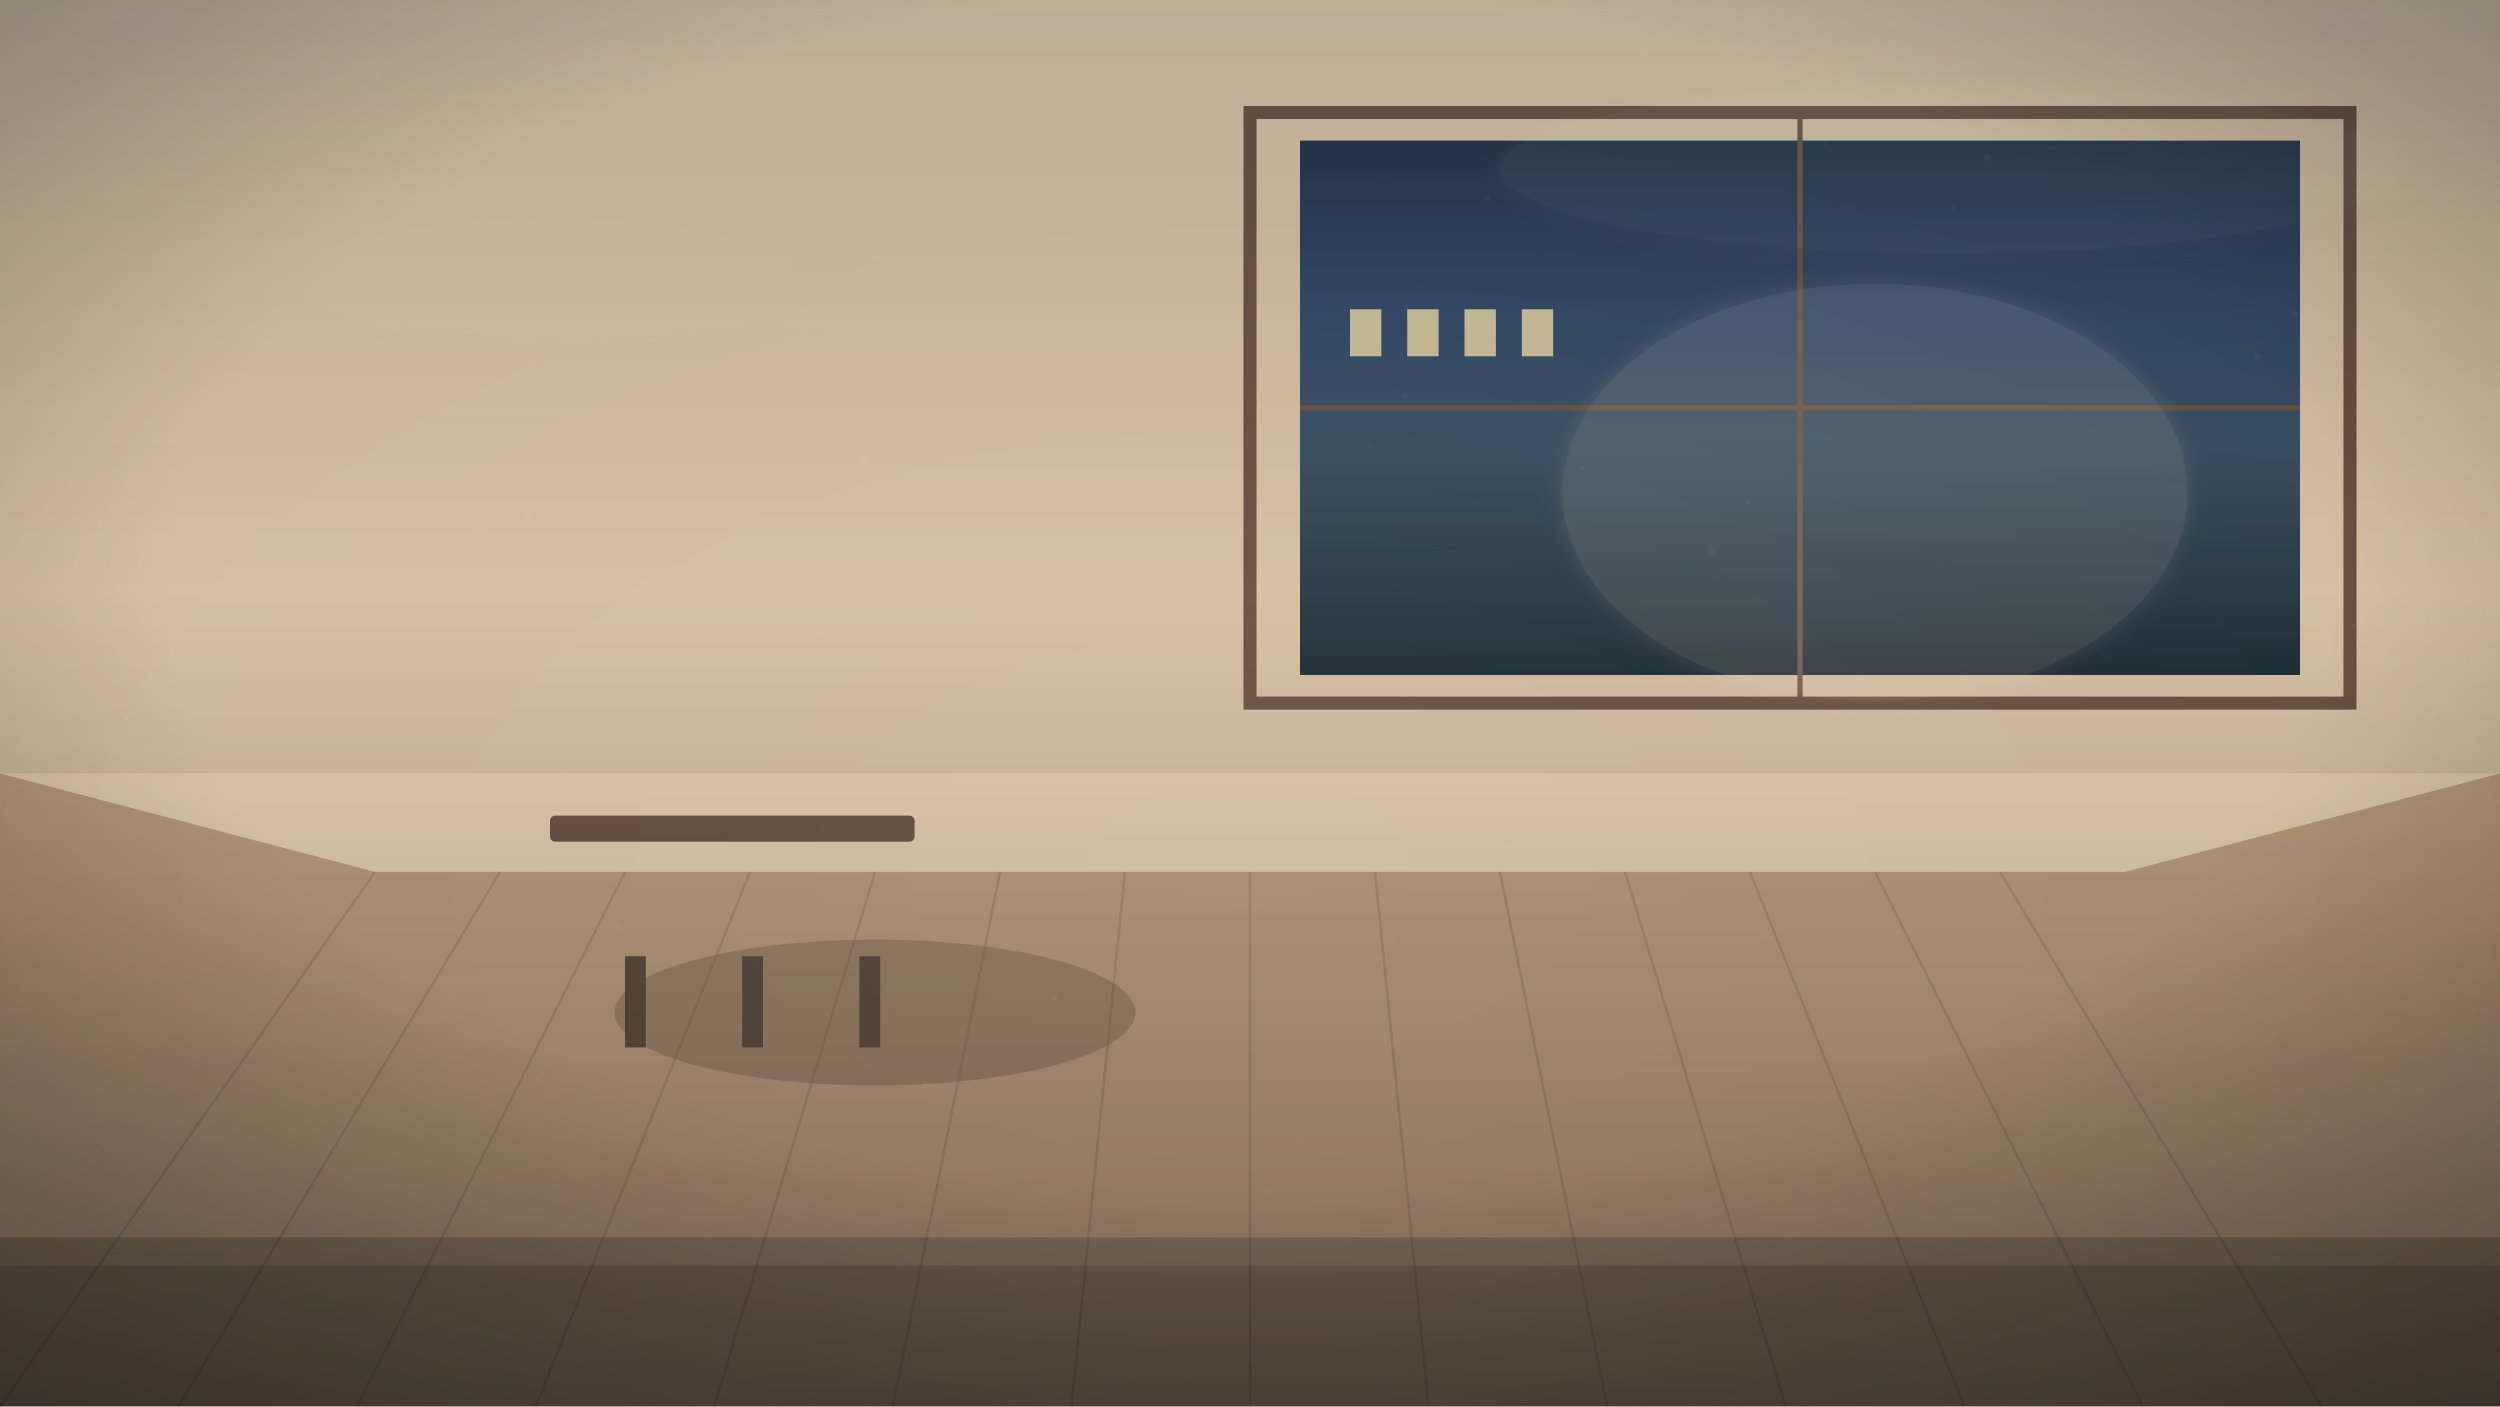
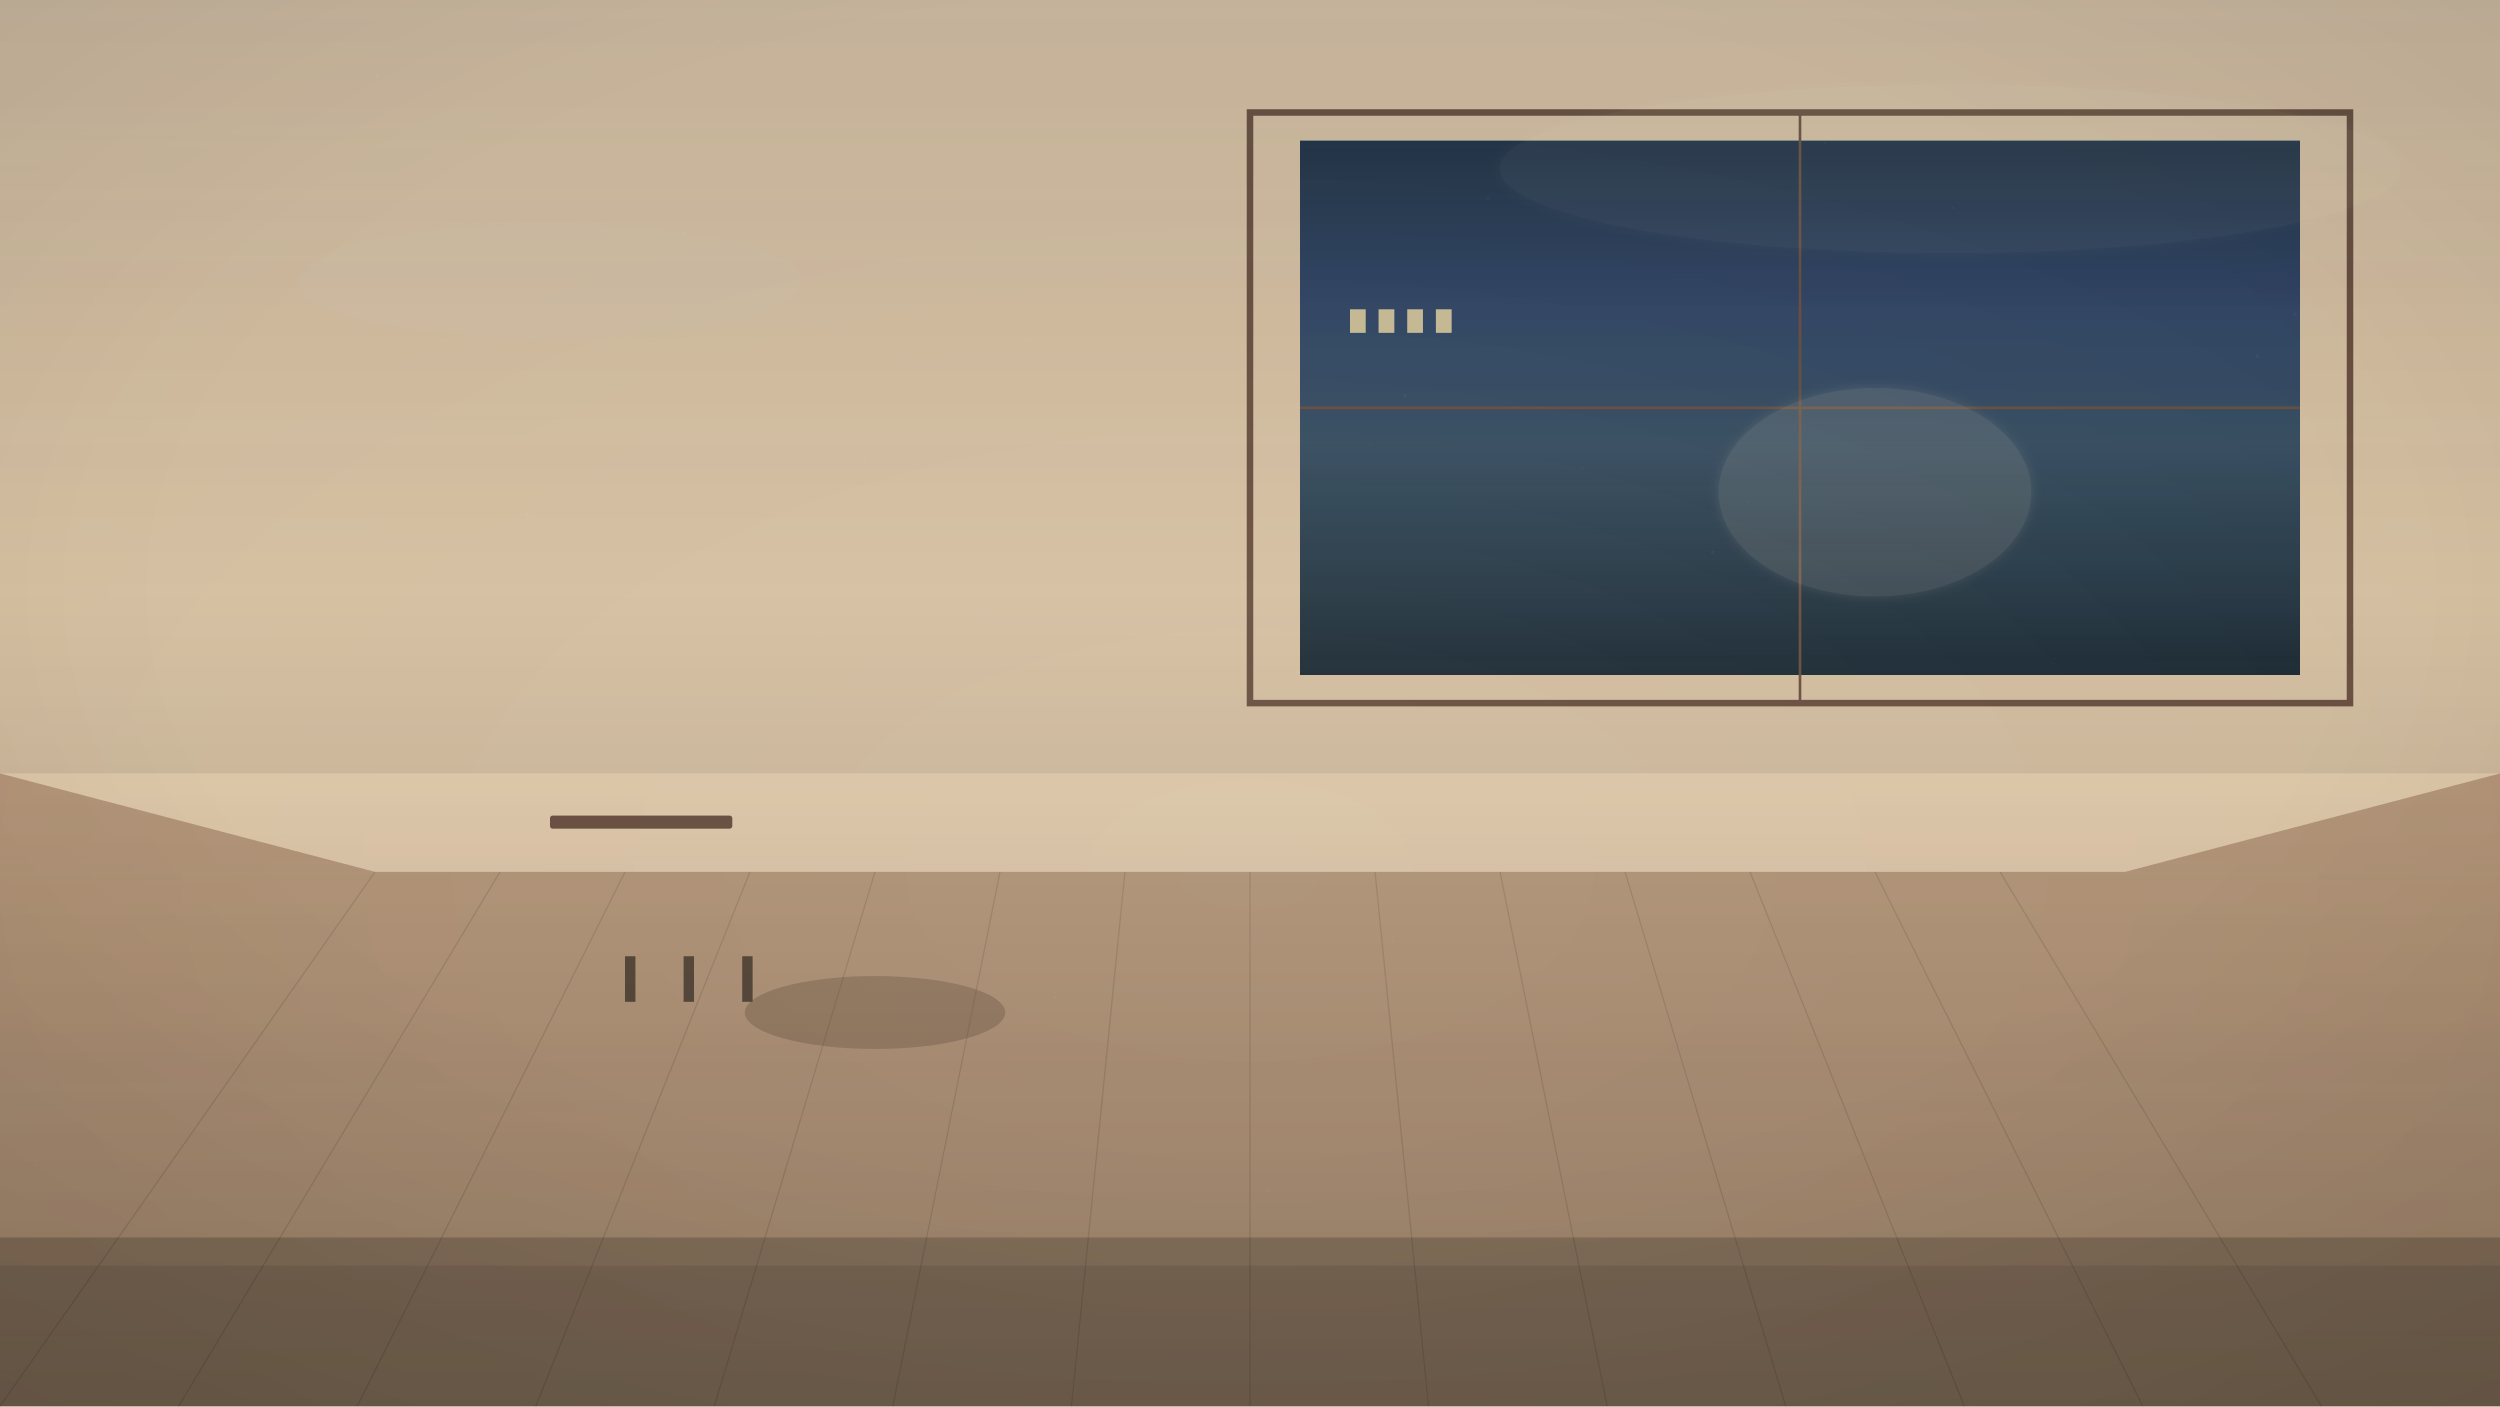
- <svg xmlns="http://www.w3.org/2000/svg" viewBox="0 0 960 540" width="960" height="540">
+ <svg xmlns="http://www.w3.org/2000/svg" viewBox="0 0 1920 1080" width="1920" height="1080">
  <defs>
    <linearGradient id="skyTop" x1="0" y1="0" x2="0" y2="1">
      <stop offset="0%" stop-color="#121828" />
      <stop offset="32%" stop-color="#243050" />
      <stop offset="58%" stop-color="#2a3848" />
      <stop offset="100%" stop-color="#0a0e14" />
    </linearGradient>
    <linearGradient id="skyDay" x1="0" y1="0" x2="0" y2="1">
      <stop offset="0%" stop-color="#6eb4e0" />
      <stop offset="38%" stop-color="#a8cce8" />
      <stop offset="70%" stop-color="#d8c098" />
      <stop offset="100%" stop-color="#6a8868" />
    </linearGradient>
    <linearGradient id="skySunset" x1="0" y1="0" x2="0" y2="1">
      <stop offset="0%" stop-color="#ff6b4a" />
      <stop offset="28%" stop-color="#d84888" />
      <stop offset="55%" stop-color="#683878" />
      <stop offset="100%" stop-color="#120818" />
    </linearGradient>
    <linearGradient id="haze" x1="0" y1="0.4" x2="0" y2="1">
      <stop offset="0%" stop-color="#fff" stop-opacity="0" />
      <stop offset="100%" stop-color="#c8d8f0" stop-opacity="0.22" />
    </linearGradient>
    <filter id="softGlow" x="-40%" y="-40%" width="180%" height="180%">
      <feGaussianBlur stdDeviation="4" result="b" />
      <feMerge>
        <feMergeNode in="b" />
        <feMergeNode in="SourceGraphic" />
      </feMerge>
    </filter>
    <filter id="neonGlow" x="-60%" y="-60%" width="220%" height="220%">
      <feGaussianBlur stdDeviation="6" result="b" />
      <feMerge>
        <feMergeNode in="b" />
        <feMergeNode in="b" />
        <feMergeNode in="SourceGraphic" />
      </feMerge>
    </filter>
    <filter id="paintSoft" x="-2%" y="-2%" width="104%" height="104%">
      <feGaussianBlur stdDeviation="0.6" />
    </filter>
    <radialGradient id="sunDisc" cx="0.5" cy="0.5" r="0.5">
      <stop offset="0%" stop-color="#fff8e8" />
      <stop offset="55%" stop-color="#ffd080" />
      <stop offset="100%" stop-color="#ff904000" />
    </radialGradient>
    <radialGradient id="moonGlow" cx="0.5" cy="0.5" r="0.5">
      <stop offset="0%" stop-color="#fffef8" />
      <stop offset="40%" stop-color="#e8e0f0" />
      <stop offset="100%" stop-color="#e8e0f000" />
    </radialGradient>
    <linearGradient id="wallWarm" x1="0" y1="0" x2="1" y2="1">
      <stop offset="0%" stop-color="#fff0e4" />
      <stop offset="45%" stop-color="#e8c8b0" />
      <stop offset="100%" stop-color="#c8a088" />
    </linearGradient>
    <linearGradient id="wallCool" x1="0" y1="0" x2="0" y2="1">
      <stop offset="0%" stop-color="#eef2f8" />
      <stop offset="100%" stop-color="#b8c0d0" />
    </linearGradient>
    <linearGradient id="floorWood" x1="0" y1="0.6" x2="0" y2="1">
      <stop offset="0%" stop-color="#a88870" />
      <stop offset="100%" stop-color="#685040" />
    </linearGradient>
    <radialGradient id="lampGlow" cx="0.5" cy="0.5" r="0.5">
      <stop offset="0%" stop-color="#fff8e0" />
      <stop offset="70%" stop-color="#ffd898" stop-opacity="0.35" />
      <stop offset="100%" stop-color="#ffd898" stop-opacity="0" />
    </radialGradient>
    <radialGradient id="vignette" cx="0.5" cy="0.42" r="0.78">
      <stop offset="55%" stop-color="#000" stop-opacity="0" />
      <stop offset="100%" stop-color="#030508" stop-opacity="0.38" />
    </radialGradient>
    <linearGradient id="filmGrade" x1="0" y1="0" x2="0" y2="1">
      <stop offset="0%" stop-color="#283858" stop-opacity="0.14" />
      <stop offset="42%" stop-color="#000" stop-opacity="0" />
      <stop offset="100%" stop-color="#000" stop-opacity="0.32" />
    </linearGradient>
    <radialGradient id="stageGlow" cx="0.5" cy="0.62" r="0.55">
      <stop offset="0%" stop-color="#fff" stop-opacity="0.06" />
      <stop offset="100%" stop-color="#fff" stop-opacity="0" />
    </radialGradient>
  </defs>
-   <rect width="960" height="540" fill="#e8d0b0" />
-   <polygon points="0,297 0,540 960,540 960,297 816,334.8 144,334.8" fill="#b89878" opacity="0.92" />
-   <line x1="0" y1="540" x2="144" y2="334.8" stroke="#000" stroke-opacity="0.12" stroke-width="1" />
-   <line x1="68.571" y1="540" x2="192" y2="334.8" stroke="#000" stroke-opacity="0.12" stroke-width="1" />
-   <line x1="137.143" y1="540" x2="240" y2="334.8" stroke="#000" stroke-opacity="0.12" stroke-width="1" />
-   <line x1="205.714" y1="540" x2="288" y2="334.8" stroke="#000" stroke-opacity="0.12" stroke-width="1" />
-   <line x1="274.286" y1="540" x2="336" y2="334.8" stroke="#000" stroke-opacity="0.12" stroke-width="1" />
-   <line x1="342.857" y1="540" x2="384" y2="334.8" stroke="#000" stroke-opacity="0.12" stroke-width="1" />
-   <line x1="411.429" y1="540" x2="432" y2="334.8" stroke="#000" stroke-opacity="0.12" stroke-width="1" />
-   <line x1="480" y1="540" x2="480" y2="334.8" stroke="#000" stroke-opacity="0.12" stroke-width="1" />
-   <line x1="548.571" y1="540" x2="528" y2="334.8" stroke="#000" stroke-opacity="0.12" stroke-width="1" />
-   <line x1="617.143" y1="540" x2="576" y2="334.8" stroke="#000" stroke-opacity="0.12" stroke-width="1" />
-   <line x1="685.714" y1="540" x2="624" y2="334.8" stroke="#000" stroke-opacity="0.12" stroke-width="1" />
-   <line x1="754.286" y1="540" x2="672" y2="334.8" stroke="#000" stroke-opacity="0.12" stroke-width="1" />
-   <line x1="822.857" y1="540" x2="720" y2="334.8" stroke="#000" stroke-opacity="0.12" stroke-width="1" />
-   <line x1="891.429" y1="540" x2="768" y2="334.8" stroke="#000" stroke-opacity="0.12" stroke-width="1" />
-   <rect x="0" y="0" width="960" height="297" fill="#000" opacity="0.08" />
-   <rect x="499.2" y="54" width="384" height="205.2" fill="#87ceeb" />
-   <rect x="499.2" y="54" width="384" height="205.2" fill="url(#skyTop)" opacity="0.85" />
-   <rect x="518.4" y="118.8" width="12" height="18" fill="#ffe8a8" opacity="0.5" />
-   <rect x="540.4" y="118.8" width="12" height="18" fill="#ffe8a8" opacity="0.5" />
-   <rect x="562.4" y="118.8" width="12" height="18" fill="#ffe8a8" opacity="0.5" />
-   <rect x="584.4" y="118.8" width="12" height="18" fill="#ffe8a8" opacity="0.5" />
-   <rect x="518.4" y="118.8" width="12" height="18" fill="#ffe8a8" opacity="0.5" />
-   <rect x="540.4" y="118.8" width="12" height="18" fill="#ffe8a8" opacity="0.5" />
-   <rect x="562.4" y="118.8" width="12" height="18" fill="#ffe8a8" opacity="0.5" />
-   <rect x="584.4" y="118.8" width="12" height="18" fill="#ffe8a8" opacity="0.5" />
-   <rect x="480" y="43.2" width="422.4" height="226.8" fill="none" stroke="#6a5040" stroke-width="5" />
-   <path d="M691.2 43.2 L691.2 270 M499.2 156.6 L883.2 156.6" stroke="#6a5040" stroke-width="2" />
-   <ellipse cx="720" cy="189" rx="120" ry="80" fill="#ffe8c8" opacity="0.12" filter="url(#softGlow)" />
-   <ellipse cx="336" cy="388.8" rx="100" ry="28" fill="#6a5040" opacity="0.35" />
-   <rect x="211.2" y="313.2" width="140" height="10" rx="2" fill="#6a5040" />
-   <rect x="240" y="367.2" width="8" height="35" fill="#584838" />
-   <rect x="285" y="367.2" width="8" height="35" fill="#584838" />
-   <rect x="330" y="367.2" width="8" height="35" fill="#584838" />
-   <rect x="0" y="475.2" width="960" height="64.8" fill="#000" opacity="0.2" />
-   <circle cx="0.0" cy="7.8" r="0.60" fill="#fff" opacity="0.022" />
-   <circle cx="131.5" cy="48.7" r="0.95" fill="#fff" opacity="0.032" />
-   <circle cx="263.0" cy="89.5" r="1.30" fill="#fff" opacity="0.042" />
-   <circle cx="394.6" cy="130.4" r="0.60" fill="#fff" opacity="0.052" />
-   <circle cx="526.1" cy="171.2" r="0.95" fill="#fff" opacity="0.022" />
-   <circle cx="657.6" cy="212.1" r="1.30" fill="#fff" opacity="0.032" />
-   <circle cx="789.1" cy="252.9" r="0.60" fill="#fff" opacity="0.042" />
-   <circle cx="920.6" cy="293.8" r="0.95" fill="#fff" opacity="0.052" />
-   <circle cx="92.2" cy="334.6" r="1.30" fill="#fff" opacity="0.022" />
-   <circle cx="223.7" cy="375.5" r="0.60" fill="#fff" opacity="0.032" />
-   <circle cx="355.2" cy="416.3" r="0.95" fill="#fff" opacity="0.042" />
-   <circle cx="486.7" cy="457.2" r="1.30" fill="#fff" opacity="0.052" />
-   <circle cx="618.2" cy="39.0" r="0.60" fill="#fff" opacity="0.022" />
-   <circle cx="749.8" cy="79.9" r="0.95" fill="#fff" opacity="0.032" />
-   <circle cx="881.3" cy="120.7" r="1.30" fill="#fff" opacity="0.042" />
-   <circle cx="52.8" cy="161.6" r="0.60" fill="#fff" opacity="0.052" />
-   <circle cx="184.3" cy="202.4" r="0.95" fill="#fff" opacity="0.022" />
-   <circle cx="315.8" cy="243.3" r="1.30" fill="#fff" opacity="0.032" />
-   <circle cx="447.4" cy="284.1" r="0.60" fill="#fff" opacity="0.042" />
-   <circle cx="578.9" cy="325.0" r="0.95" fill="#fff" opacity="0.052" />
-   <circle cx="710.4" cy="365.8" r="1.30" fill="#fff" opacity="0.022" />
-   <circle cx="841.9" cy="406.7" r="0.60" fill="#fff" opacity="0.032" />
-   <circle cx="13.4" cy="447.5" r="0.95" fill="#fff" opacity="0.042" />
-   <circle cx="145.0" cy="29.4" r="1.30" fill="#fff" opacity="0.052" />
-   <circle cx="276.5" cy="70.2" r="0.60" fill="#fff" opacity="0.022" />
-   <circle cx="408.0" cy="111.1" r="0.95" fill="#fff" opacity="0.032" />
-   <circle cx="539.5" cy="151.9" r="1.30" fill="#fff" opacity="0.042" />
-   <circle cx="671.0" cy="192.8" r="0.60" fill="#fff" opacity="0.052" />
-   <circle cx="802.6" cy="233.6" r="0.95" fill="#fff" opacity="0.022" />
-   <circle cx="934.1" cy="274.5" r="1.30" fill="#fff" opacity="0.032" />
-   <circle cx="105.6" cy="315.3" r="0.60" fill="#fff" opacity="0.042" />
-   <circle cx="237.1" cy="356.2" r="0.95" fill="#fff" opacity="0.052" />
-   <circle cx="368.6" cy="397.0" r="1.30" fill="#fff" opacity="0.022" />
-   <circle cx="500.2" cy="437.9" r="0.60" fill="#fff" opacity="0.032" />
-   <circle cx="631.7" cy="19.7" r="0.95" fill="#fff" opacity="0.042" />
-   <circle cx="763.2" cy="60.6" r="1.30" fill="#fff" opacity="0.052" />
-   <circle cx="0.0" cy="12.1" r="0.50" fill="#fff" opacity="0.025" filter="url(#softGlow)" />
-   <circle cx="166.1" cy="94.1" r="0.78" fill="#fff" opacity="0.033" filter="url(#softGlow)" />
-   <circle cx="332.2" cy="176.1" r="1.06" fill="#fff" opacity="0.041" filter="url(#softGlow)" />
-   <circle cx="498.2" cy="258.2" r="1.34" fill="#fff" opacity="0.049" filter="url(#softGlow)" />
-   <circle cx="664.3" cy="340.2" r="0.50" fill="#fff" opacity="0.057" filter="url(#softGlow)" />
-   <circle cx="830.4" cy="33.4" r="0.78" fill="#fff" opacity="0.025" filter="url(#softGlow)" />
-   <circle cx="36.5" cy="115.5" r="1.06" fill="#fff" opacity="0.033" filter="url(#softGlow)" />
-   <circle cx="202.6" cy="197.5" r="1.34" fill="#fff" opacity="0.041" filter="url(#softGlow)" />
-   <circle cx="368.6" cy="279.5" r="0.50" fill="#fff" opacity="0.049" filter="url(#softGlow)" />
-   <circle cx="534.7" cy="361.6" r="0.78" fill="#fff" opacity="0.057" filter="url(#softGlow)" />
-   <circle cx="700.8" cy="54.8" r="1.06" fill="#fff" opacity="0.025" filter="url(#softGlow)" />
-   <circle cx="866.9" cy="136.9" r="1.34" fill="#fff" opacity="0.033" filter="url(#softGlow)" />
-   <circle cx="73.0" cy="218.9" r="0.50" fill="#fff" opacity="0.041" filter="url(#softGlow)" />
-   <circle cx="239.0" cy="300.9" r="0.78" fill="#fff" opacity="0.049" filter="url(#softGlow)" />
-   <circle cx="405.1" cy="383.0" r="1.06" fill="#fff" opacity="0.057" filter="url(#softGlow)" />
-   <circle cx="571.2" cy="76.2" r="1.34" fill="#fff" opacity="0.025" filter="url(#softGlow)" />
-   <circle cx="737.3" cy="158.2" r="0.50" fill="#fff" opacity="0.033" filter="url(#softGlow)" />
-   <circle cx="903.4" cy="240.3" r="0.78" fill="#fff" opacity="0.041" filter="url(#softGlow)" />
-   <circle cx="109.4" cy="322.3" r="1.06" fill="#fff" opacity="0.049" filter="url(#softGlow)" />
-   <circle cx="275.5" cy="15.6" r="1.34" fill="#fff" opacity="0.057" filter="url(#softGlow)" />
-   <circle cx="441.6" cy="97.6" r="0.50" fill="#fff" opacity="0.025" filter="url(#softGlow)" />
-   <circle cx="607.7" cy="179.6" r="0.78" fill="#fff" opacity="0.033" filter="url(#softGlow)" />
-   <ellipse cx="748.8" cy="64.8" rx="172.8" ry="32.4" fill="#fff8e8" opacity="0.045" filter="url(#softGlow)" />
-   <ellipse cx="211.2" cy="108" rx="96" ry="21.6" fill="#c8e8ff" opacity="0.035" filter="url(#softGlow)" />
-   <rect width="960" height="540" fill="url(#stageGlow)" />
-   <rect width="960" height="540" fill="url(#haze)" opacity="0.14" />
-   <rect width="960" height="540" fill="url(#filmGrade)" />
-   <rect width="960" height="540" fill="url(#vignette)" />
-   <rect x="0" y="486" width="960" height="54" fill="#000" opacity="0.14" />
+   <rect width="1920" height="1080" fill="#e8d0b0" />
+   <polygon points="0,594 0,1080 1920,1080 1920,594 1632,669.6 288,669.6" fill="#b89878" opacity="0.92" />
+   <line x1="0" y1="1080" x2="288" y2="669.6" stroke="#000" stroke-opacity="0.12" stroke-width="1" />
+   <line x1="137.143" y1="1080" x2="384" y2="669.6" stroke="#000" stroke-opacity="0.12" stroke-width="1" />
+   <line x1="274.286" y1="1080" x2="480" y2="669.6" stroke="#000" stroke-opacity="0.12" stroke-width="1" />
+   <line x1="411.429" y1="1080" x2="576" y2="669.6" stroke="#000" stroke-opacity="0.12" stroke-width="1" />
+   <line x1="548.571" y1="1080" x2="672" y2="669.6" stroke="#000" stroke-opacity="0.12" stroke-width="1" />
+   <line x1="685.714" y1="1080" x2="768" y2="669.6" stroke="#000" stroke-opacity="0.12" stroke-width="1" />
+   <line x1="822.857" y1="1080" x2="864" y2="669.6" stroke="#000" stroke-opacity="0.12" stroke-width="1" />
+   <line x1="960" y1="1080" x2="960" y2="669.6" stroke="#000" stroke-opacity="0.12" stroke-width="1" />
+   <line x1="1097.143" y1="1080" x2="1056" y2="669.6" stroke="#000" stroke-opacity="0.12" stroke-width="1" />
+   <line x1="1234.286" y1="1080" x2="1152" y2="669.6" stroke="#000" stroke-opacity="0.12" stroke-width="1" />
+   <line x1="1371.429" y1="1080" x2="1248" y2="669.6" stroke="#000" stroke-opacity="0.12" stroke-width="1" />
+   <line x1="1508.571" y1="1080" x2="1344" y2="669.6" stroke="#000" stroke-opacity="0.12" stroke-width="1" />
+   <line x1="1645.714" y1="1080" x2="1440" y2="669.6" stroke="#000" stroke-opacity="0.12" stroke-width="1" />
+   <line x1="1782.857" y1="1080" x2="1536" y2="669.6" stroke="#000" stroke-opacity="0.12" stroke-width="1" />
+   <rect x="0" y="0" width="1920" height="594" fill="#000" opacity="0.08" />
+   <rect x="998.4" y="108" width="768" height="410.4" fill="#87ceeb" />
+   <rect x="998.4" y="108" width="768" height="410.4" fill="url(#skyTop)" opacity="0.85" />
+   <rect x="1036.8" y="237.6" width="12" height="18" fill="#ffe8a8" opacity="0.5" />
+   <rect x="1058.8" y="237.6" width="12" height="18" fill="#ffe8a8" opacity="0.5" />
+   <rect x="1080.8" y="237.6" width="12" height="18" fill="#ffe8a8" opacity="0.5" />
+   <rect x="1102.8" y="237.6" width="12" height="18" fill="#ffe8a8" opacity="0.5" />
+   <rect x="1036.8" y="237.6" width="12" height="18" fill="#ffe8a8" opacity="0.5" />
+   <rect x="1058.8" y="237.6" width="12" height="18" fill="#ffe8a8" opacity="0.5" />
+   <rect x="1080.8" y="237.6" width="12" height="18" fill="#ffe8a8" opacity="0.5" />
+   <rect x="1102.8" y="237.6" width="12" height="18" fill="#ffe8a8" opacity="0.5" />
+   <rect x="960" y="86.4" width="844.8" height="453.6" fill="none" stroke="#6a5040" stroke-width="5" />
+   <path d="M1382.4 86.4 L1382.4 540 M998.4 313.2 L1766.4 313.2" stroke="#6a5040" stroke-width="2" />
+   <ellipse cx="1440" cy="378" rx="120" ry="80" fill="#ffe8c8" opacity="0.12" filter="url(#softGlow)" />
+   <ellipse cx="672" cy="777.6" rx="100" ry="28" fill="#6a5040" opacity="0.35" />
+   <rect x="422.4" y="626.4" width="140" height="10" rx="2" fill="#6a5040" />
+   <rect x="480" y="734.4" width="8" height="35" fill="#584838" />
+   <rect x="525" y="734.4" width="8" height="35" fill="#584838" />
+   <rect x="570" y="734.4" width="8" height="35" fill="#584838" />
+   <rect x="0" y="950.4" width="1920" height="129.6" fill="#000" opacity="0.2" />
+   <circle cx="0.0" cy="15.6" r="0.60" fill="#fff" opacity="0.022" />
+   <circle cx="263.0" cy="97.3" r="0.95" fill="#fff" opacity="0.032" />
+   <circle cx="526.1" cy="179.0" r="1.30" fill="#fff" opacity="0.042" />
+   <circle cx="789.1" cy="260.7" r="0.60" fill="#fff" opacity="0.052" />
+   <circle cx="1052.2" cy="342.4" r="0.95" fill="#fff" opacity="0.022" />
+   <circle cx="1315.2" cy="424.1" r="1.30" fill="#fff" opacity="0.032" />
+   <circle cx="1578.2" cy="505.8" r="0.60" fill="#fff" opacity="0.042" />
+   <circle cx="1841.3" cy="587.5" r="0.95" fill="#fff" opacity="0.052" />
+   <circle cx="184.3" cy="669.2" r="1.30" fill="#fff" opacity="0.022" />
+   <circle cx="447.4" cy="750.9" r="0.60" fill="#fff" opacity="0.032" />
+   <circle cx="710.4" cy="832.6" r="0.95" fill="#fff" opacity="0.042" />
+   <circle cx="973.4" cy="914.3" r="1.30" fill="#fff" opacity="0.052" />
+   <circle cx="1236.5" cy="78.0" r="0.60" fill="#fff" opacity="0.022" />
+   <circle cx="1499.5" cy="159.7" r="0.95" fill="#fff" opacity="0.032" />
+   <circle cx="1762.6" cy="241.4" r="1.30" fill="#fff" opacity="0.042" />
+   <circle cx="105.6" cy="323.1" r="0.60" fill="#fff" opacity="0.052" />
+   <circle cx="368.6" cy="404.8" r="0.95" fill="#fff" opacity="0.022" />
+   <circle cx="631.7" cy="486.5" r="1.30" fill="#fff" opacity="0.032" />
+   <circle cx="894.7" cy="568.2" r="0.60" fill="#fff" opacity="0.042" />
+   <circle cx="1157.8" cy="649.9" r="0.95" fill="#fff" opacity="0.052" />
+   <circle cx="1420.8" cy="731.6" r="1.30" fill="#fff" opacity="0.022" />
+   <circle cx="1683.8" cy="813.3" r="0.60" fill="#fff" opacity="0.032" />
+   <circle cx="26.9" cy="895.0" r="0.95" fill="#fff" opacity="0.042" />
+   <circle cx="289.9" cy="58.8" r="1.30" fill="#fff" opacity="0.052" />
+   <circle cx="553.0" cy="140.5" r="0.60" fill="#fff" opacity="0.022" />
+   <circle cx="816.0" cy="222.2" r="0.95" fill="#fff" opacity="0.032" />
+   <circle cx="1079.0" cy="303.9" r="1.30" fill="#fff" opacity="0.042" />
+   <circle cx="1342.1" cy="385.6" r="0.60" fill="#fff" opacity="0.052" />
+   <circle cx="0.0" cy="24.1" r="0.50" fill="#fff" opacity="0.025" filter="url(#softGlow)" />
+   <circle cx="332.2" cy="188.2" r="0.78" fill="#fff" opacity="0.033" filter="url(#softGlow)" />
+   <circle cx="664.3" cy="352.3" r="1.06" fill="#fff" opacity="0.041" filter="url(#softGlow)" />
+   <circle cx="996.5" cy="516.3" r="1.34" fill="#fff" opacity="0.049" filter="url(#softGlow)" />
+   <circle cx="1328.6" cy="680.4" r="0.50" fill="#fff" opacity="0.057" filter="url(#softGlow)" />
+   <circle cx="1660.8" cy="66.9" r="0.78" fill="#fff" opacity="0.025" filter="url(#softGlow)" />
+   <circle cx="73.0" cy="230.9" r="1.06" fill="#fff" opacity="0.033" filter="url(#softGlow)" />
+   <circle cx="405.1" cy="395.0" r="1.34" fill="#fff" opacity="0.041" filter="url(#softGlow)" />
+   <circle cx="737.3" cy="559.1" r="0.50" fill="#fff" opacity="0.049" filter="url(#softGlow)" />
+   <circle cx="1069.4" cy="723.2" r="0.78" fill="#fff" opacity="0.057" filter="url(#softGlow)" />
+   <circle cx="1401.6" cy="109.6" r="1.06" fill="#fff" opacity="0.025" filter="url(#softGlow)" />
+   <circle cx="1733.8" cy="273.7" r="1.34" fill="#fff" opacity="0.033" filter="url(#softGlow)" />
+   <circle cx="145.9" cy="437.8" r="0.50" fill="#fff" opacity="0.041" filter="url(#softGlow)" />
+   <circle cx="478.1" cy="601.9" r="0.78" fill="#fff" opacity="0.049" filter="url(#softGlow)" />
+   <circle cx="810.2" cy="765.9" r="1.06" fill="#fff" opacity="0.057" filter="url(#softGlow)" />
+   <circle cx="1142.4" cy="152.4" r="1.34" fill="#fff" opacity="0.025" filter="url(#softGlow)" />
+   <circle cx="1474.6" cy="316.5" r="0.50" fill="#fff" opacity="0.033" filter="url(#softGlow)" />
+   <circle cx="1806.7" cy="480.6" r="0.78" fill="#fff" opacity="0.041" filter="url(#softGlow)" />
+   <circle cx="218.9" cy="644.6" r="1.06" fill="#fff" opacity="0.049" filter="url(#softGlow)" />
+   <circle cx="551.0" cy="31.1" r="1.34" fill="#fff" opacity="0.057" filter="url(#softGlow)" />
+   <circle cx="883.2" cy="195.2" r="0.50" fill="#fff" opacity="0.025" filter="url(#softGlow)" />
+   <circle cx="1215.4" cy="359.3" r="0.78" fill="#fff" opacity="0.033" filter="url(#softGlow)" />
+   <ellipse cx="1497.6" cy="129.6" rx="345.6" ry="64.8" fill="#fff8e8" opacity="0.045" filter="url(#softGlow)" />
+   <ellipse cx="422.4" cy="216" rx="192" ry="43.2" fill="#c8e8ff" opacity="0.035" filter="url(#softGlow)" />
+   <rect width="1920" height="1080" fill="url(#stageGlow)" />
+   <rect width="1920" height="1080" fill="url(#haze)" opacity="0.08" />
+   <rect width="1920" height="1080" fill="url(#filmGrade)" opacity="0.72" />
+   <rect width="1920" height="1080" fill="url(#vignette)" opacity="0.22" />
+   <rect x="0" y="972" width="1920" height="108" fill="#000" opacity="0.08" />
</svg>
